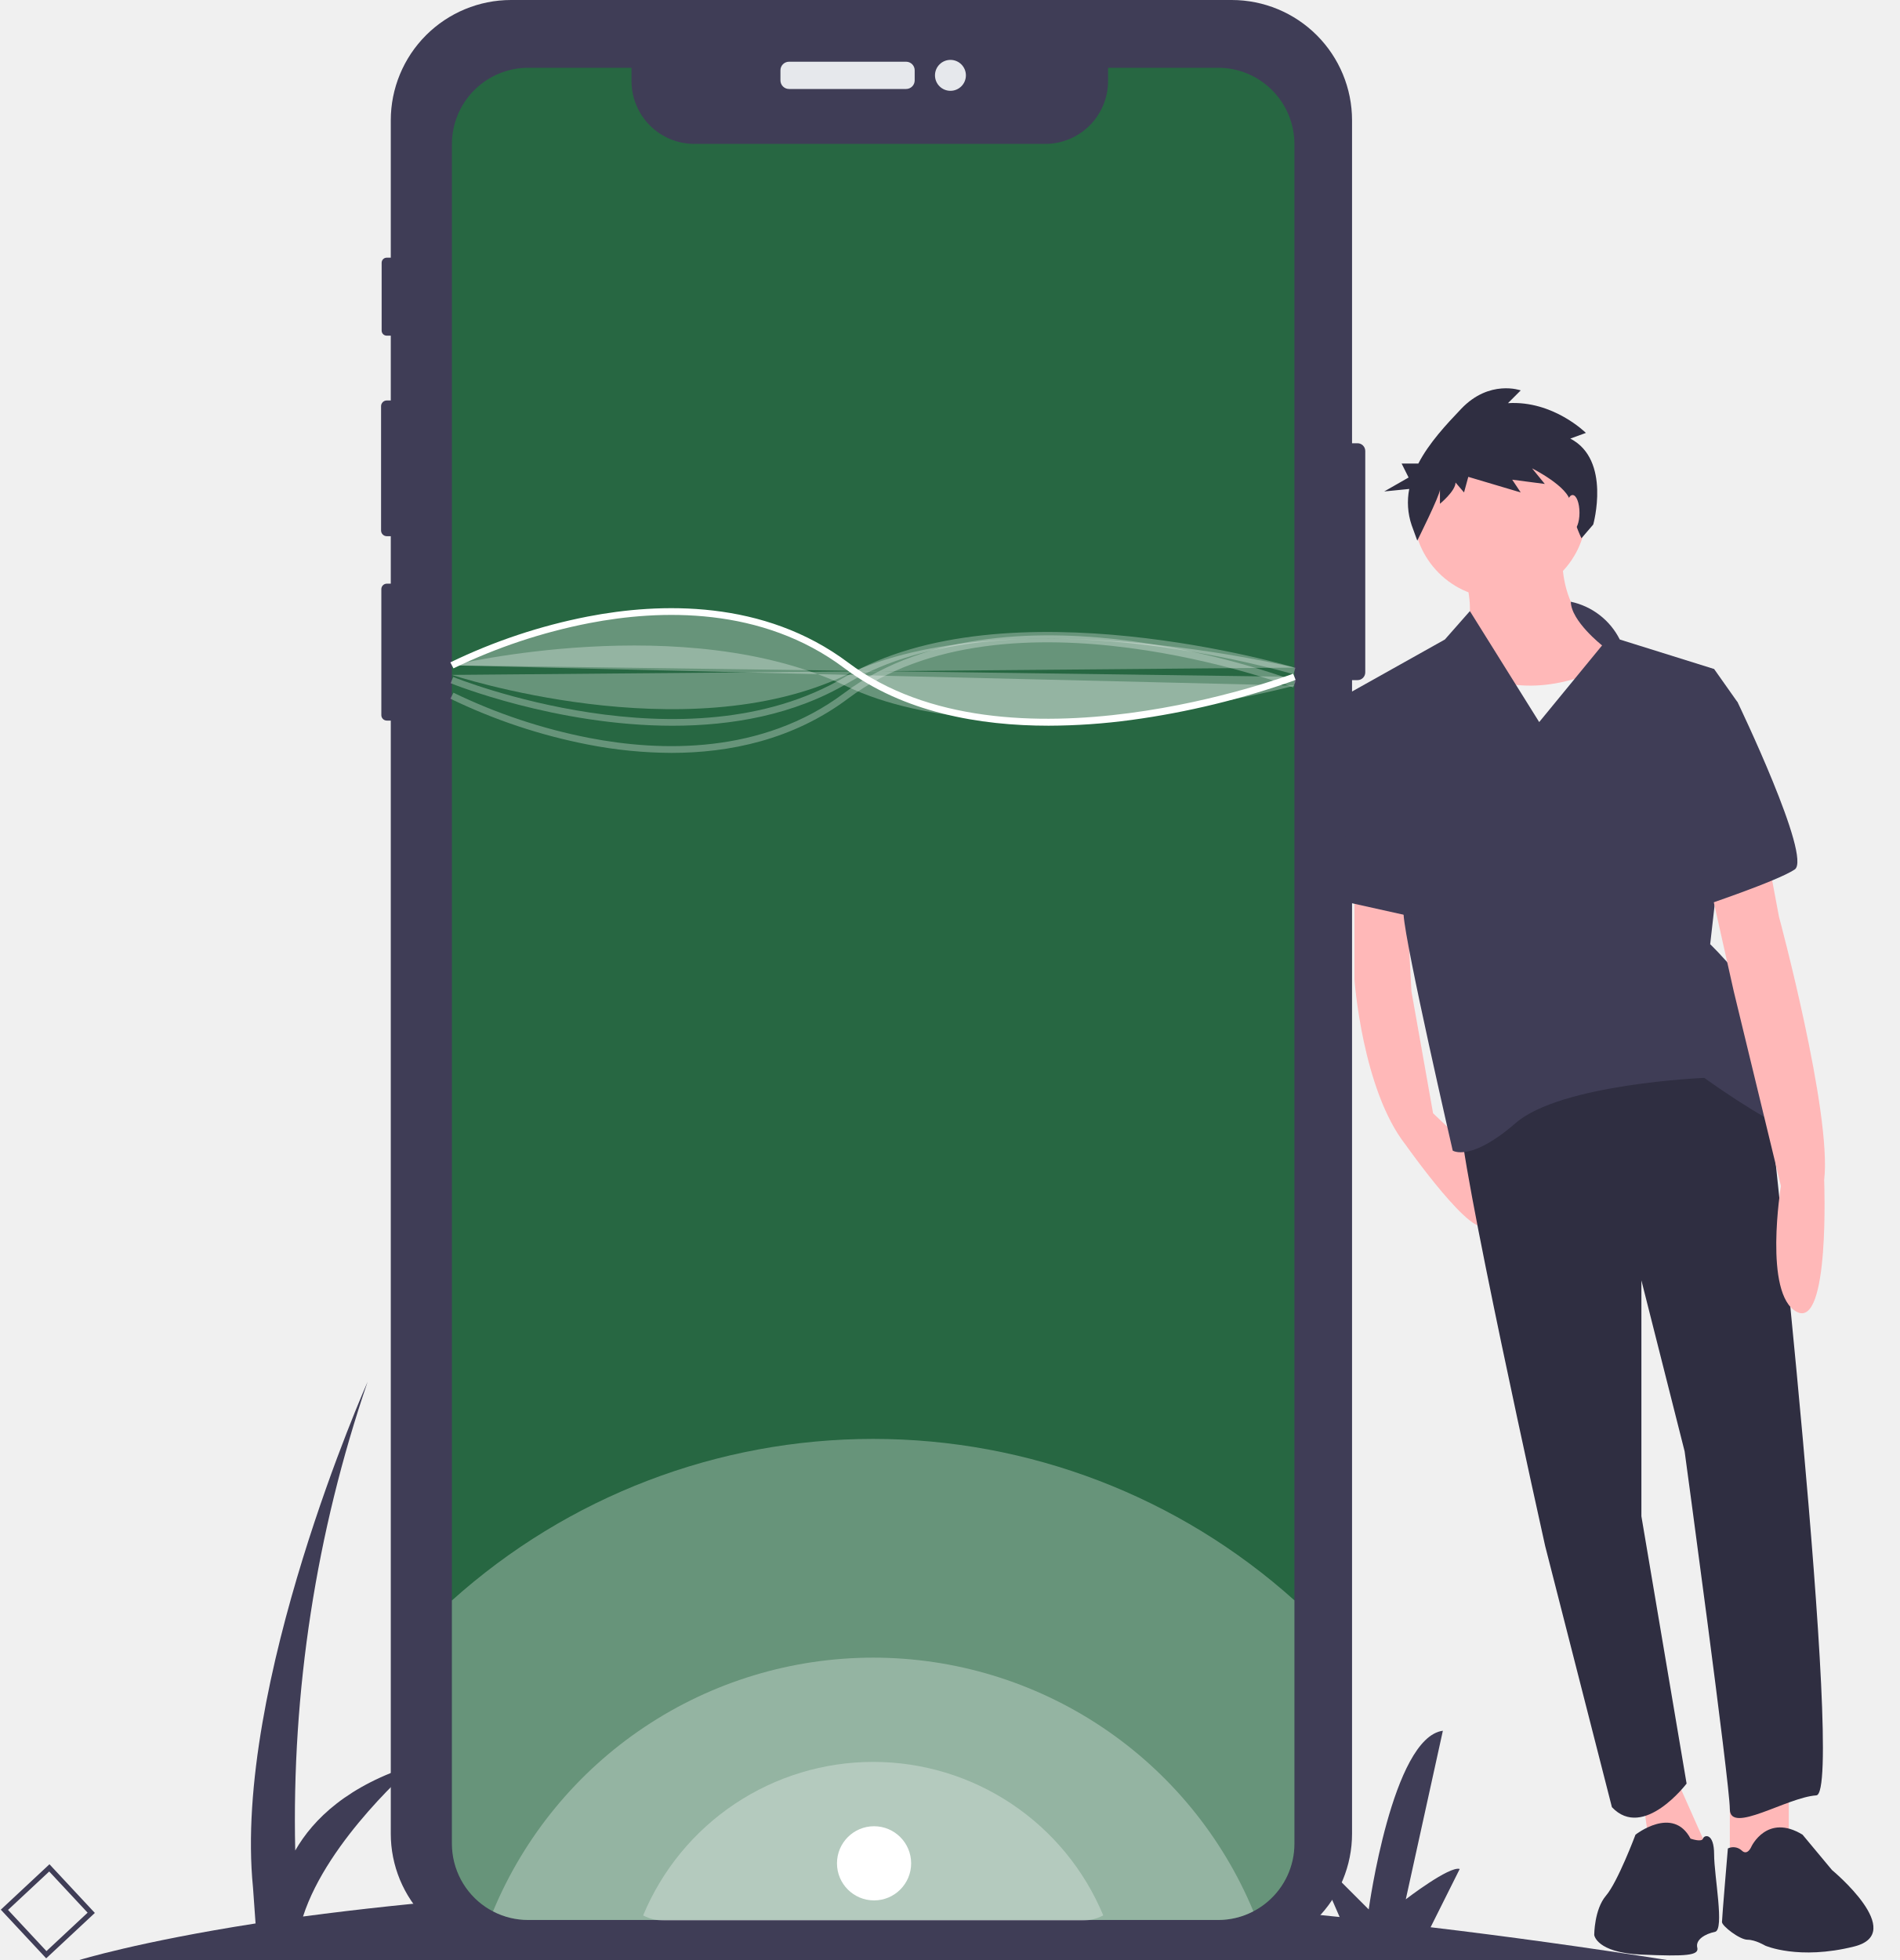
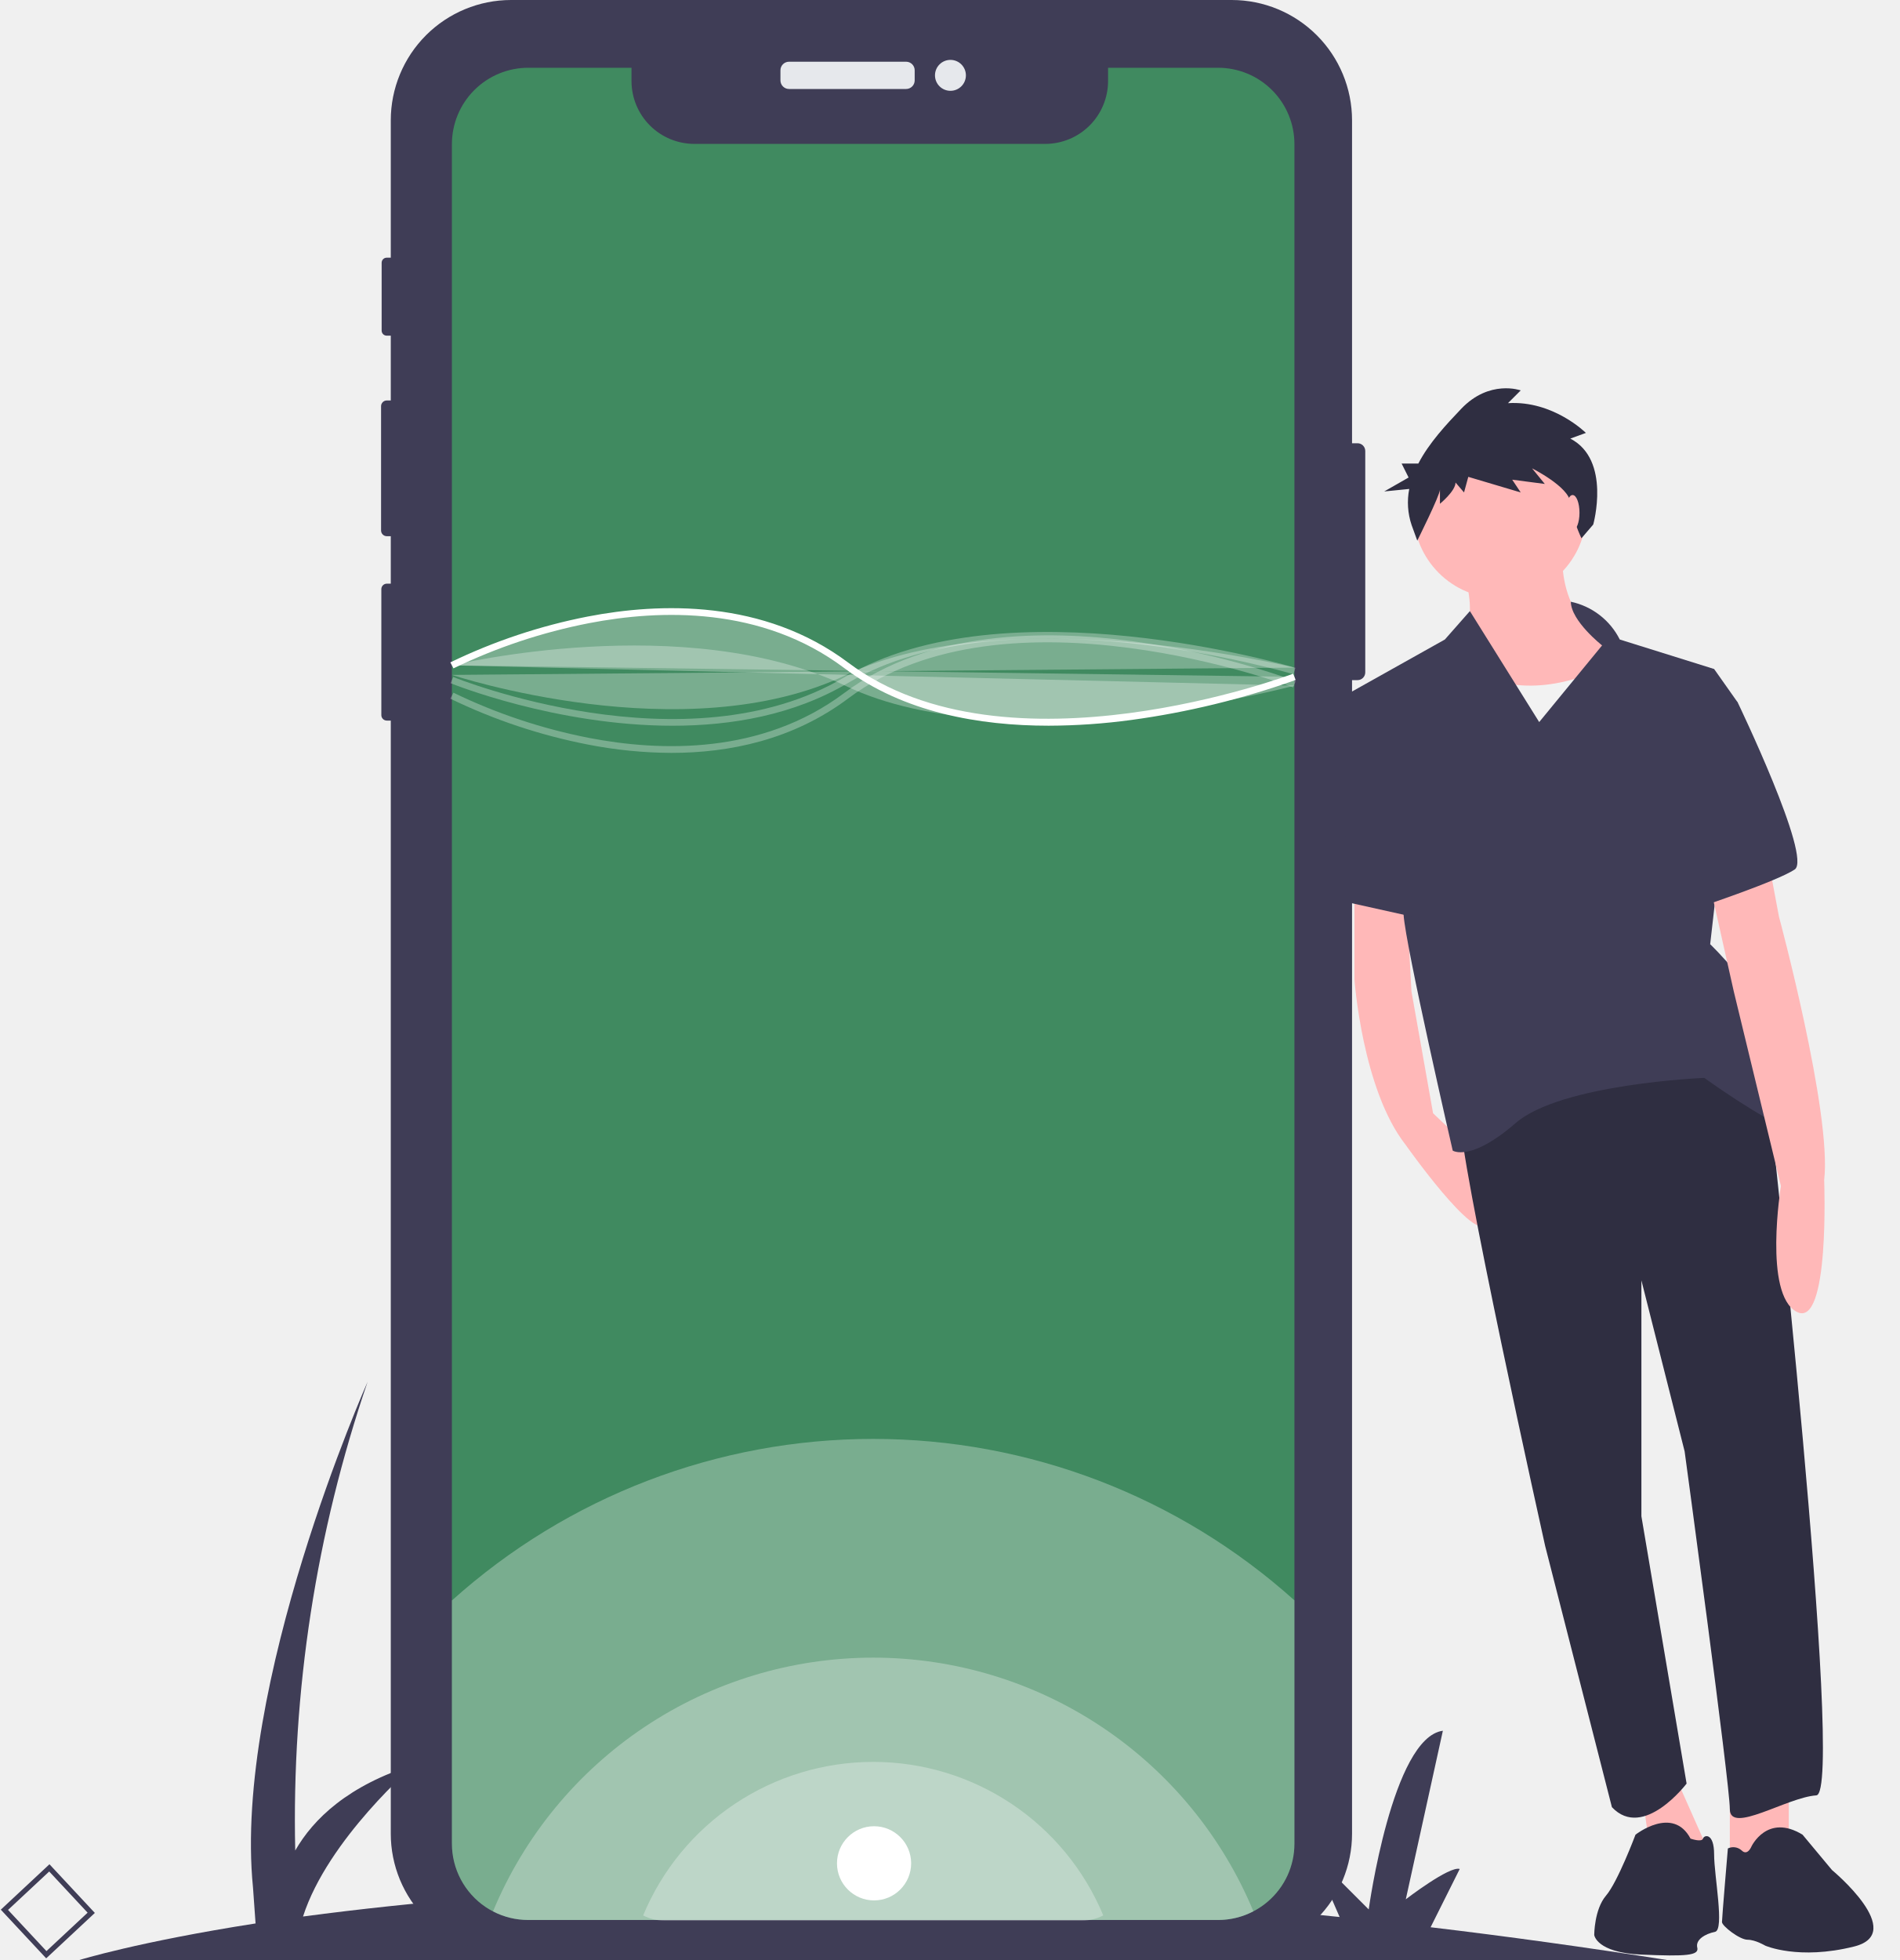
<svg xmlns="http://www.w3.org/2000/svg" width="669" height="690" viewBox="0 0 669 690" fill="none">
  <path d="M586.99 690C558.128 685.482 530.377 681.638 503.738 678.47L513.996 657.954C510.435 656.767 495.005 668.636 495.005 668.636L508.061 609.291C490.258 611.665 481.949 672.197 481.949 672.197L461.772 652.019L471.705 674.864C390.187 666.298 319.845 663.625 260.714 664.238L269.494 646.678C265.934 645.492 250.504 657.36 250.504 657.36L263.56 598.016C245.757 600.39 237.448 660.921 237.448 660.921L217.271 640.744L227.791 664.94C187.287 666.117 146.87 669.371 106.7 674.691C115.461 647.398 146.057 621.16 146.057 621.16C122.532 628.479 110.293 640.403 103.958 651.455C102.677 595.382 111.303 539.523 129.44 486.448C129.44 486.448 81.964 593.268 89.086 664.482L89.989 677.132C48.686 683.575 27.96 690 27.96 690H586.99Z" fill="#3F3D56" />
  <path d="M16.262 689.413L0.28 672.279L17.415 656.297L33.396 673.432L16.262 689.413ZM2.828 672.368L16.351 686.866L30.849 673.343L17.326 658.845L2.828 672.368Z" fill="#3F3D56" />
  <path d="M480.733 158.759V236.714C480.731 237.434 480.444 238.124 479.935 238.633C479.425 239.143 478.735 239.43 478.015 239.432H476.08V645.526C476.08 656.764 471.615 667.541 463.669 675.487C455.723 683.434 444.946 687.898 433.708 687.898H179.961C174.397 687.898 168.888 686.802 163.748 684.672C158.608 682.542 153.938 679.421 150.005 675.486C146.071 671.551 142.951 666.88 140.823 661.74C138.694 656.599 137.599 651.09 137.6 645.526V253.674H136.2C135.692 253.675 135.204 253.474 134.844 253.116C134.483 252.758 134.279 252.271 134.277 251.763V207.397C134.277 207.145 134.327 206.895 134.423 206.662C134.52 206.428 134.662 206.216 134.84 206.038C135.019 205.859 135.231 205.717 135.464 205.621C135.697 205.524 135.947 205.475 136.2 205.475H137.6V188.763H136.188C135.655 188.761 135.144 188.548 134.768 188.169C134.392 187.791 134.181 187.279 134.182 186.745V142.985C134.183 142.453 134.395 141.944 134.771 141.568C135.147 141.192 135.656 140.98 136.188 140.979H137.6V118.167H136.164C135.93 118.167 135.699 118.121 135.483 118.032C135.266 117.943 135.07 117.812 134.905 117.646C134.739 117.481 134.608 117.284 134.519 117.068C134.429 116.852 134.384 116.62 134.384 116.387V92.506C134.383 92.033 134.57 91.578 134.903 91.242C135.237 90.906 135.691 90.716 136.164 90.714H137.6V42.36C137.601 31.126 142.064 20.351 150.008 12.407C157.952 4.463 168.726 0 179.961 4.33543e-10H433.708C444.944 -5.07888e-05 455.72 4.462 463.666 12.406C471.612 20.35 476.077 31.124 476.08 42.36V156.041H478.015C478.735 156.043 479.425 156.329 479.935 156.839C480.444 157.348 480.731 158.038 480.733 158.759Z" fill="#3F3D56" />
  <path d="M319.06 21.728H277.827C276.161 21.728 274.81 23.079 274.81 24.745V28.309C274.81 29.975 276.161 31.326 277.827 31.326H319.06C320.726 31.326 322.077 29.975 322.077 28.309V24.745C322.077 23.079 320.726 21.728 319.06 21.728Z" fill="#E6E8EC" />
  <path d="M334.668 31.971C337.674 31.971 340.111 29.534 340.111 26.527C340.111 23.521 337.674 21.083 334.668 21.083C331.661 21.083 329.224 23.521 329.224 26.527C329.224 29.534 331.661 31.971 334.668 31.971Z" fill="#E6E8EC" />
-   <path d="M455.791 50.74V649.04C455.794 652.93 454.951 656.775 453.32 660.306C451.688 663.838 449.307 666.972 446.343 669.491C441.479 673.636 435.298 675.912 428.907 675.912H186.008C181.686 675.918 177.427 674.88 173.593 672.885C172.693 672.424 171.821 671.909 170.982 671.342C167.331 668.879 164.341 665.558 162.274 661.669C160.207 657.781 159.125 653.444 159.125 649.04V50.74C159.125 47.21 159.82 43.714 161.171 40.452C162.522 37.191 164.502 34.227 166.999 31.731C169.495 29.234 172.459 27.254 175.72 25.903C178.982 24.552 182.478 23.857 186.008 23.857H222.363V28.522C222.363 34.392 224.695 40.023 228.846 44.174C232.998 48.325 238.628 50.657 244.499 50.657H368.031C373.902 50.657 379.532 48.325 383.683 44.174C387.835 40.023 390.167 34.392 390.167 28.522V23.857H428.907C432.438 23.856 435.934 24.551 439.196 25.901C442.459 27.252 445.423 29.232 447.919 31.729C450.416 34.225 452.396 37.189 453.746 40.451C455.097 43.713 455.792 47.21 455.791 50.74Z" fill="#276742" />
+   <path d="M455.791 50.74V649.04C455.794 652.93 454.951 656.775 453.32 660.306C451.688 663.838 449.307 666.972 446.343 669.491C441.479 673.636 435.298 675.912 428.907 675.912H186.008C181.686 675.918 177.427 674.88 173.593 672.885C172.693 672.424 171.821 671.909 170.982 671.342C167.331 668.879 164.341 665.558 162.274 661.669C160.207 657.781 159.125 653.444 159.125 649.04V50.74C159.125 47.21 159.82 43.714 161.171 40.452C162.522 37.191 164.502 34.227 166.999 31.731C169.495 29.234 172.459 27.254 175.72 25.903C178.982 24.552 182.478 23.857 186.008 23.857H222.363V28.522C222.363 34.392 224.695 40.023 228.846 44.174C232.998 48.325 238.628 50.657 244.499 50.657H368.031C373.902 50.657 379.532 48.325 383.683 44.174C387.835 40.023 390.167 34.392 390.167 28.522V23.857H428.907C432.438 23.856 435.934 24.551 439.196 25.901C442.459 27.252 445.423 29.232 447.919 31.729C450.416 34.225 452.396 37.189 453.746 40.451C455.097 43.713 455.792 47.21 455.791 50.74Z" fill="#408A60" />
  <path opacity="0.3" d="M455.791 563.394V649.04C455.794 652.93 454.951 656.775 453.32 660.306C451.688 663.838 449.307 666.972 446.343 669.49C441.479 673.636 435.298 675.912 428.907 675.912H186.008C181.686 675.918 177.427 674.88 173.593 672.885C172.693 672.424 171.821 671.908 170.982 671.342C167.331 668.879 164.341 665.557 162.274 661.669C160.207 657.781 159.125 653.444 159.125 649.04V563.43C199.855 526.818 252.685 506.561 307.451 506.554C362.217 506.548 415.052 526.792 455.791 563.394Z" fill="white" />
  <path opacity="0.3" d="M441.345 672.861C437.509 674.876 433.239 675.923 428.907 675.912H186.008C181.686 675.918 177.427 674.88 173.593 672.885C184.589 646.439 203.172 623.842 226.996 607.944C250.821 592.047 278.82 583.562 307.461 583.56C336.103 583.557 364.103 592.037 387.931 607.93C411.758 623.823 430.344 646.417 441.345 672.861Z" fill="white" />
  <path opacity="0.3" d="M388.481 674.297C386.16 675.516 383.576 676.15 380.954 676.143H233.97C231.355 676.147 228.777 675.518 226.458 674.311C233.112 658.308 244.356 644.634 258.773 635.014C273.19 625.394 290.133 620.26 307.465 620.258C324.796 620.257 341.74 625.388 356.159 635.006C370.577 644.623 381.824 658.295 388.481 674.297Z" fill="white" />
  <path d="M369.249 255.479C344.883 255.479 318.143 250.839 297.268 235.183C268.204 213.385 232.396 214.548 207.475 219.364C190.922 222.589 174.855 227.941 159.673 235.286L158.576 233.181C173.942 225.74 190.206 220.317 206.963 217.045C232.373 212.127 268.915 210.952 298.692 233.284C354.476 275.122 454.364 237.546 455.365 237.163L456.216 239.379C437.484 246.055 418.111 250.771 398.407 253.452C388.743 254.77 379.002 255.447 369.249 255.479Z" fill="white" />
  <path opacity="0.3" d="M159.113 234.234C159.113 234.234 241.009 214.398 297.98 241.557C354.951 268.715 455.838 241.355 455.838 241.355" fill="white" />
  <path opacity="0.3" d="M236.429 265.047C226.536 265.002 216.669 264.017 206.963 262.104C190.206 258.833 173.942 253.409 158.576 245.968L159.673 243.863C174.855 251.209 190.922 256.56 207.475 259.785C232.395 264.6 268.203 265.764 297.268 243.966C327.019 221.653 368.692 221.716 398.407 225.698C418.111 228.378 437.484 233.094 456.216 239.771L455.365 241.987C454.362 241.603 354.477 204.026 298.692 245.865C279.165 260.511 256.727 265.047 236.429 265.047Z" fill="white" />
  <path opacity="0.3" d="M236.832 255.489C195.725 255.489 159.22 240.741 158.672 240.516L159.576 238.321C160.389 238.656 241.577 271.434 297.376 238.397C354.139 204.785 455.121 234.788 456.134 235.095L455.446 237.367C454.443 237.063 354.449 207.361 298.585 240.439C279.52 251.728 257.588 255.489 236.832 255.489Z" fill="white" />
  <path opacity="0.3" d="M159.125 237.593C159.125 237.593 241.009 264.751 297.98 237.593C354.952 210.434 455.79 235.027 455.79 235.027" fill="white" />
  <path d="M476.928 310.253V344.855C476.928 344.855 479.696 383.608 494.921 402.985C494.921 402.985 519.834 438.278 523.294 430.666L519.032 405.604L504.609 391.912L496.997 349.007L494.921 310.253H476.928Z" fill="#FFB8B8" />
  <path d="M629.866 623.048V648.653L609.106 656.265V626.508L629.866 623.048Z" fill="#FFB8B8" />
  <path d="M587.653 620.28L601.493 651.421L582.117 659.725L577.964 629.277L587.653 620.28Z" fill="#FFB8B8" />
  <path d="M622.254 381.532C622.254 381.532 649.935 631.352 639.555 632.044C629.174 632.737 609.106 645.885 609.106 636.889C609.106 627.892 593.189 510.94 593.189 510.94L577.964 450.734V533.777L593.881 627.892C593.881 627.892 578.656 647.961 567.584 636.197L544.055 544.157C544.055 544.157 512.914 404.369 514.298 393.296C514.298 393.296 585.577 332.398 622.254 381.532Z" fill="#2F2E41" />
  <path d="M616.718 650.037C616.718 650.037 622.254 638.273 634.711 645.885L645.091 658.342C645.091 658.342 671.854 680.505 652.863 685.253C633.29 690.146 621.562 684.94 621.562 684.94C621.562 684.94 618.102 682.864 615.334 682.864C612.566 682.864 606.337 678.02 606.337 676.636C606.337 675.252 608.414 650.729 608.414 650.729C609.198 650.347 610.078 650.209 610.942 650.332C611.805 650.456 612.612 650.835 613.258 651.421C615.334 653.497 616.718 650.037 616.718 650.037Z" fill="#2F2E41" />
  <path d="M575.888 645.885C575.888 645.885 589.037 635.505 595.265 647.269C595.265 647.269 599.186 648.653 599.648 647.269C600.109 645.885 603.569 645.193 603.569 652.805C603.569 660.417 607.327 679.404 603.867 680.096C600.407 680.788 596.947 682.864 597.639 685.632C598.331 688.4 593.881 688.79 577.964 688.098C562.048 687.406 561.355 681.178 561.355 681.178C561.355 681.178 561.355 672.182 565.508 667.338C569.66 662.494 575.888 645.885 575.888 645.885Z" fill="#2F2E41" />
  <path d="M550.283 192.609C550.283 192.609 546.823 218.214 568.968 227.211C591.113 236.207 519.834 265.964 512.913 248.663C505.993 231.363 514.297 225.827 514.297 225.827C514.297 225.827 521.218 218.906 514.99 200.222L550.283 192.609Z" fill="#FFB8B8" />
  <path d="M528.138 210.602C544.955 210.602 558.587 196.969 558.587 180.153C558.587 163.336 544.955 149.704 528.138 149.704C511.322 149.704 497.689 163.336 497.689 180.153C497.689 196.969 511.322 210.602 528.138 210.602Z" fill="#FFB8B8" />
  <path d="M563.432 235.515C563.432 235.515 542.671 246.587 522.602 238.283C502.533 229.979 503.225 265.964 503.225 265.964L513.605 292.953L585.576 286.033L580.732 244.511L563.432 235.515Z" fill="#F2F2F2" />
  <path d="M553.117 211.836C556.803 212.618 560.267 214.219 563.25 216.521C566.233 218.823 568.661 221.767 570.352 225.134L603.57 235.515L611.874 247.279L602.185 332.398C602.185 332.398 620.178 349.699 620.178 359.387C620.178 369.075 642.323 402.293 631.251 398.14C620.178 393.988 600.109 379.456 600.109 379.456C600.109 379.456 549.591 381.532 533.675 395.372C517.758 409.213 511.53 405.061 511.53 405.061C511.53 405.061 494.921 333.09 494.229 322.018C493.537 310.945 474.16 244.511 474.16 244.511L508.762 225.134L517.575 215.135L541.979 254.199L564.124 227.211C564.124 227.211 553.183 218.606 553.117 211.836Z" fill="#3F3D56" />
  <path d="M622.254 300.565L626.406 322.71C626.406 322.71 645.091 391.912 642.323 415.441C642.323 415.441 644.399 468.035 632.634 461.807C620.87 455.578 627.098 417.517 627.098 417.517L610.49 349.007L601.493 308.869L622.254 300.565Z" fill="#FFB8B8" />
  <path d="M604.953 243.127L611.874 247.279C611.874 247.279 638.171 301.949 631.943 306.101C625.714 310.253 598.725 319.25 598.725 319.25L604.953 243.127Z" fill="#3F3D56" />
  <path d="M490.768 244.512L474.505 244.165L470.7 250.739L475.544 317.866L500.457 323.402L490.768 244.512Z" fill="#3F3D56" />
  <path d="M552.933 154.401L558.422 152.405C558.422 152.405 546.946 140.93 530.98 141.928L535.47 137.437C535.47 137.437 524.494 133.446 514.515 143.923C509.269 149.431 503.2 155.905 499.417 163.198H493.539L495.992 168.104L487.406 173.011L496.219 172.129C495.384 176.365 495.671 180.745 497.052 184.836L499.048 190.324C499.048 190.324 507.031 174.358 507.031 172.362V177.352C507.031 177.352 512.519 172.861 512.519 169.868L515.513 173.36L517.01 167.872L535.471 173.36L532.477 168.87L543.952 170.367L539.462 164.878C539.462 164.878 552.434 171.364 552.933 176.853C553.432 182.341 556.857 189.495 556.857 189.495L561.009 184.651C561.009 184.651 567.402 161.885 552.933 154.401Z" fill="#2F2E41" />
  <path d="M553.743 186.727C555.081 186.727 556.165 183.939 556.165 180.499C556.165 177.059 555.081 174.271 553.743 174.271C552.406 174.271 551.321 177.059 551.321 180.499C551.321 183.939 552.406 186.727 553.743 186.727Z" fill="#FFB8B8" />
  <path opacity="0.3" d="M159.125 234.234C159.125 234.234 241.009 191.506 297.98 234.234C354.952 276.962 455.79 238.271 455.79 238.271" fill="white" />
  <path d="M307.772 669.021C314.982 669.021 320.828 663.176 320.828 655.965C320.828 648.755 314.982 642.91 307.772 642.91C300.561 642.91 294.716 648.755 294.716 655.965C294.716 663.176 300.561 669.021 307.772 669.021Z" fill="white" />
</svg>
